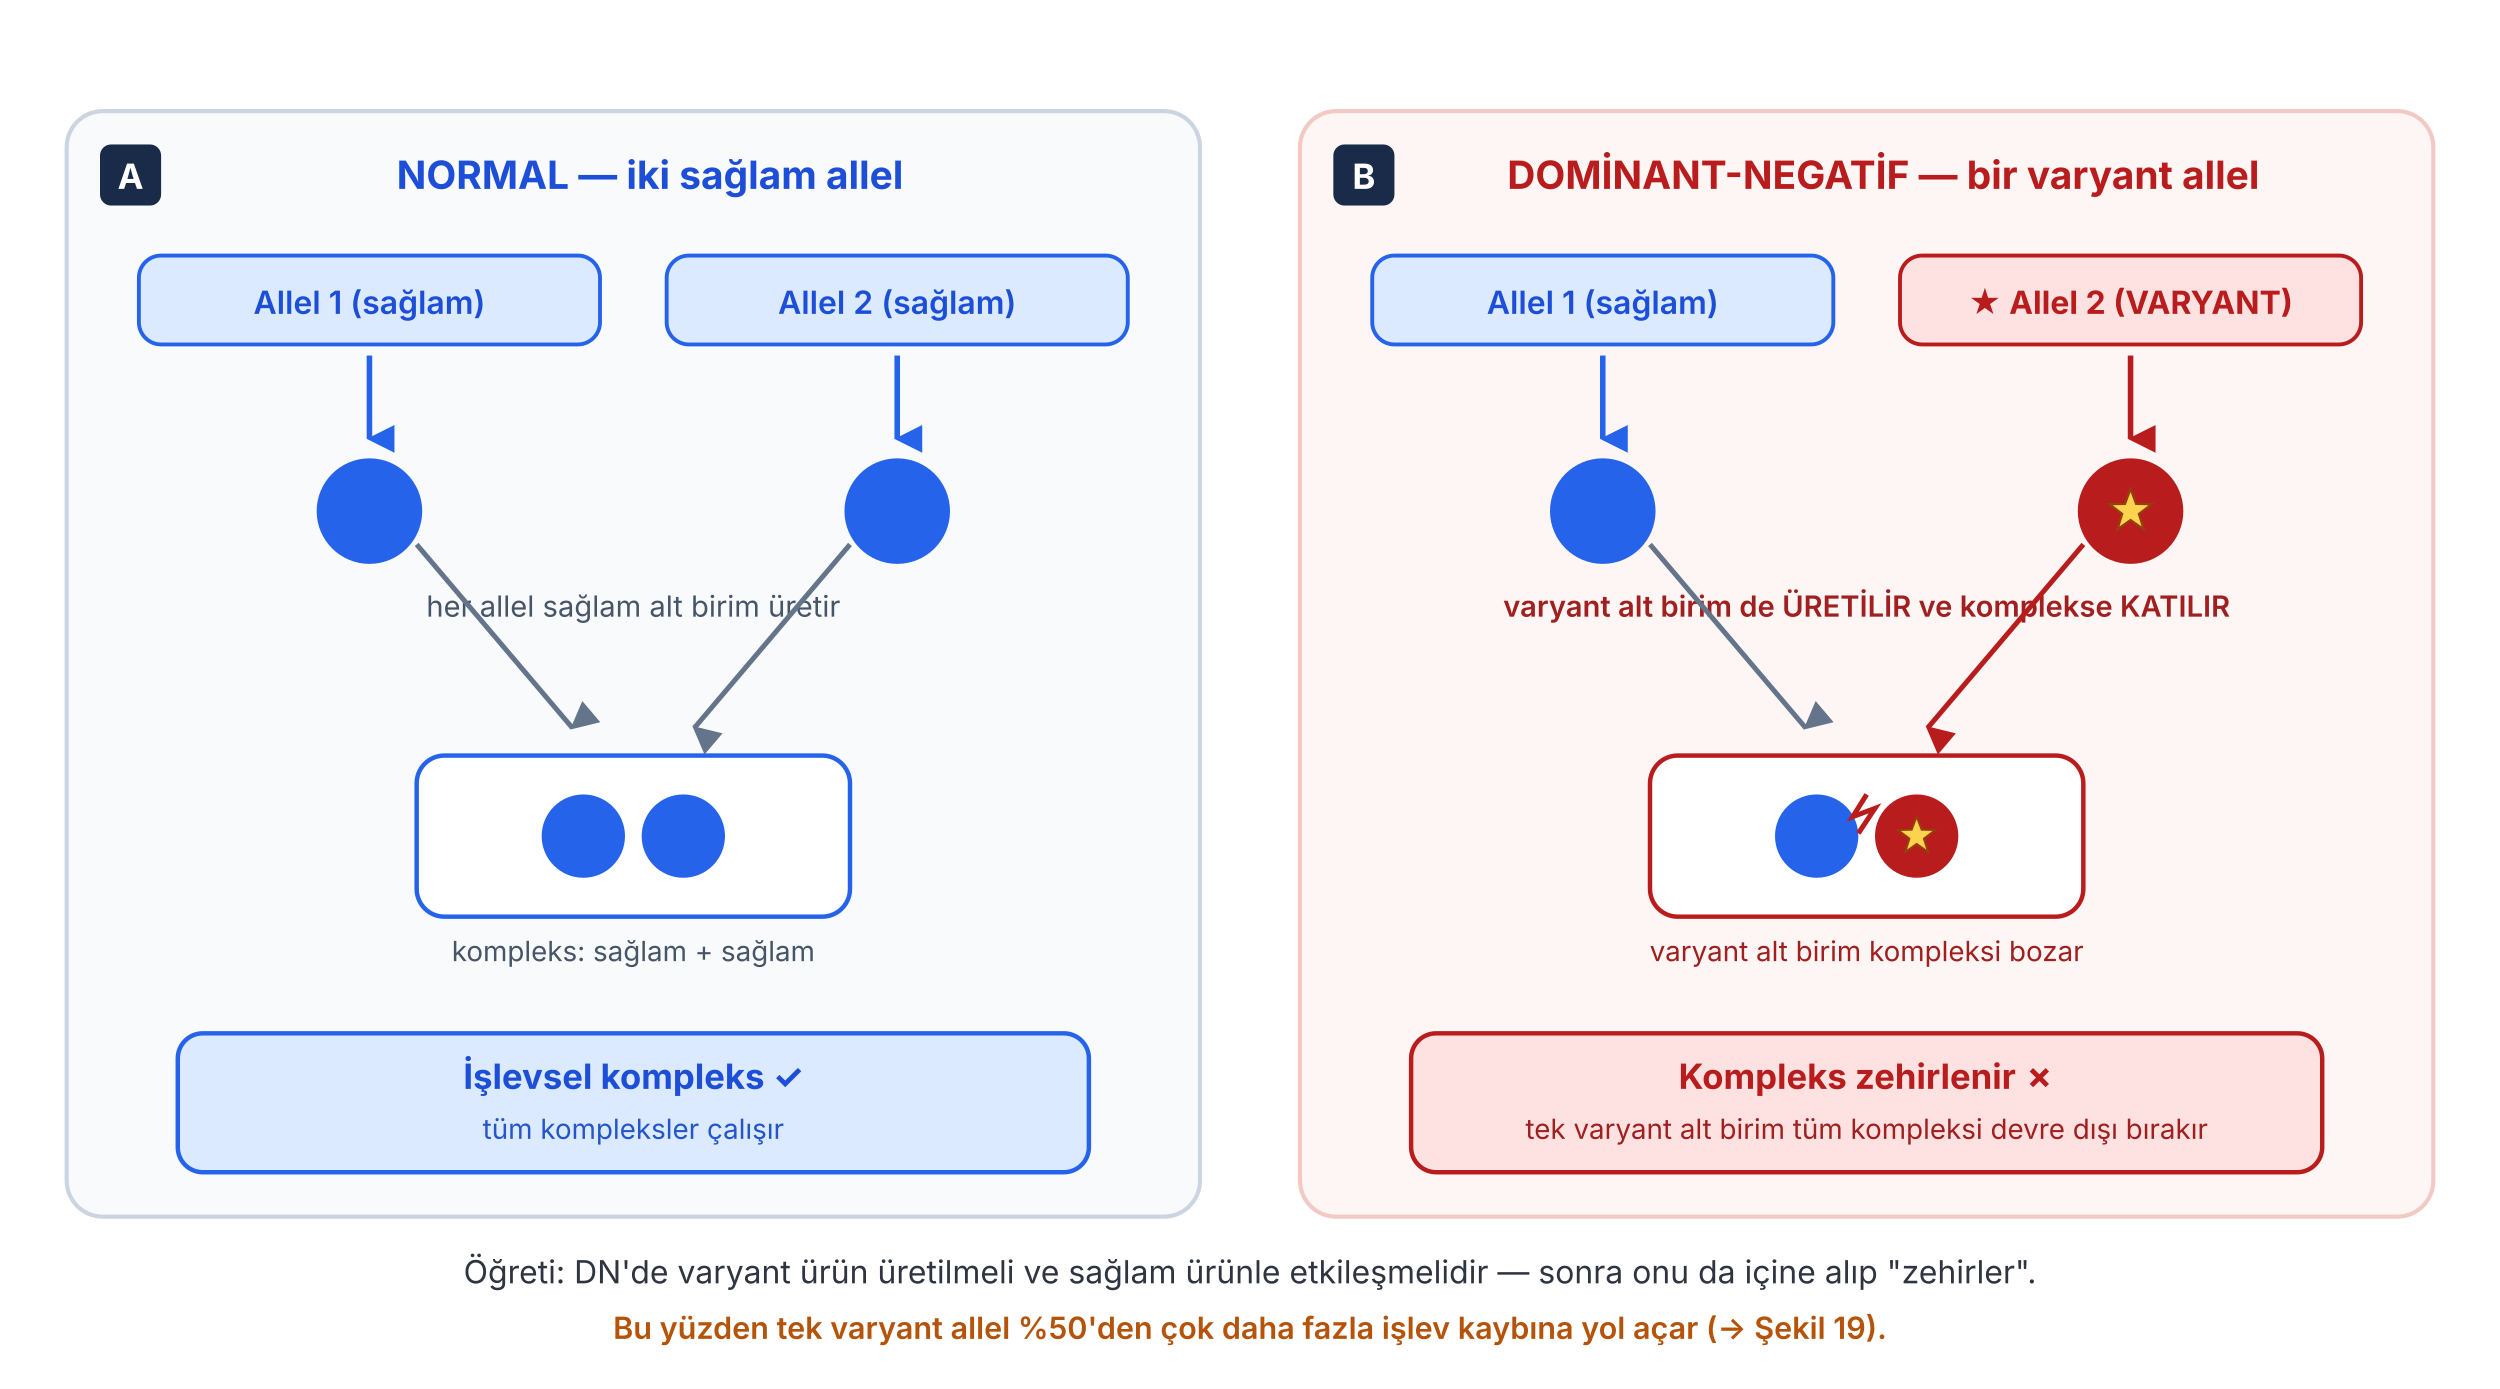
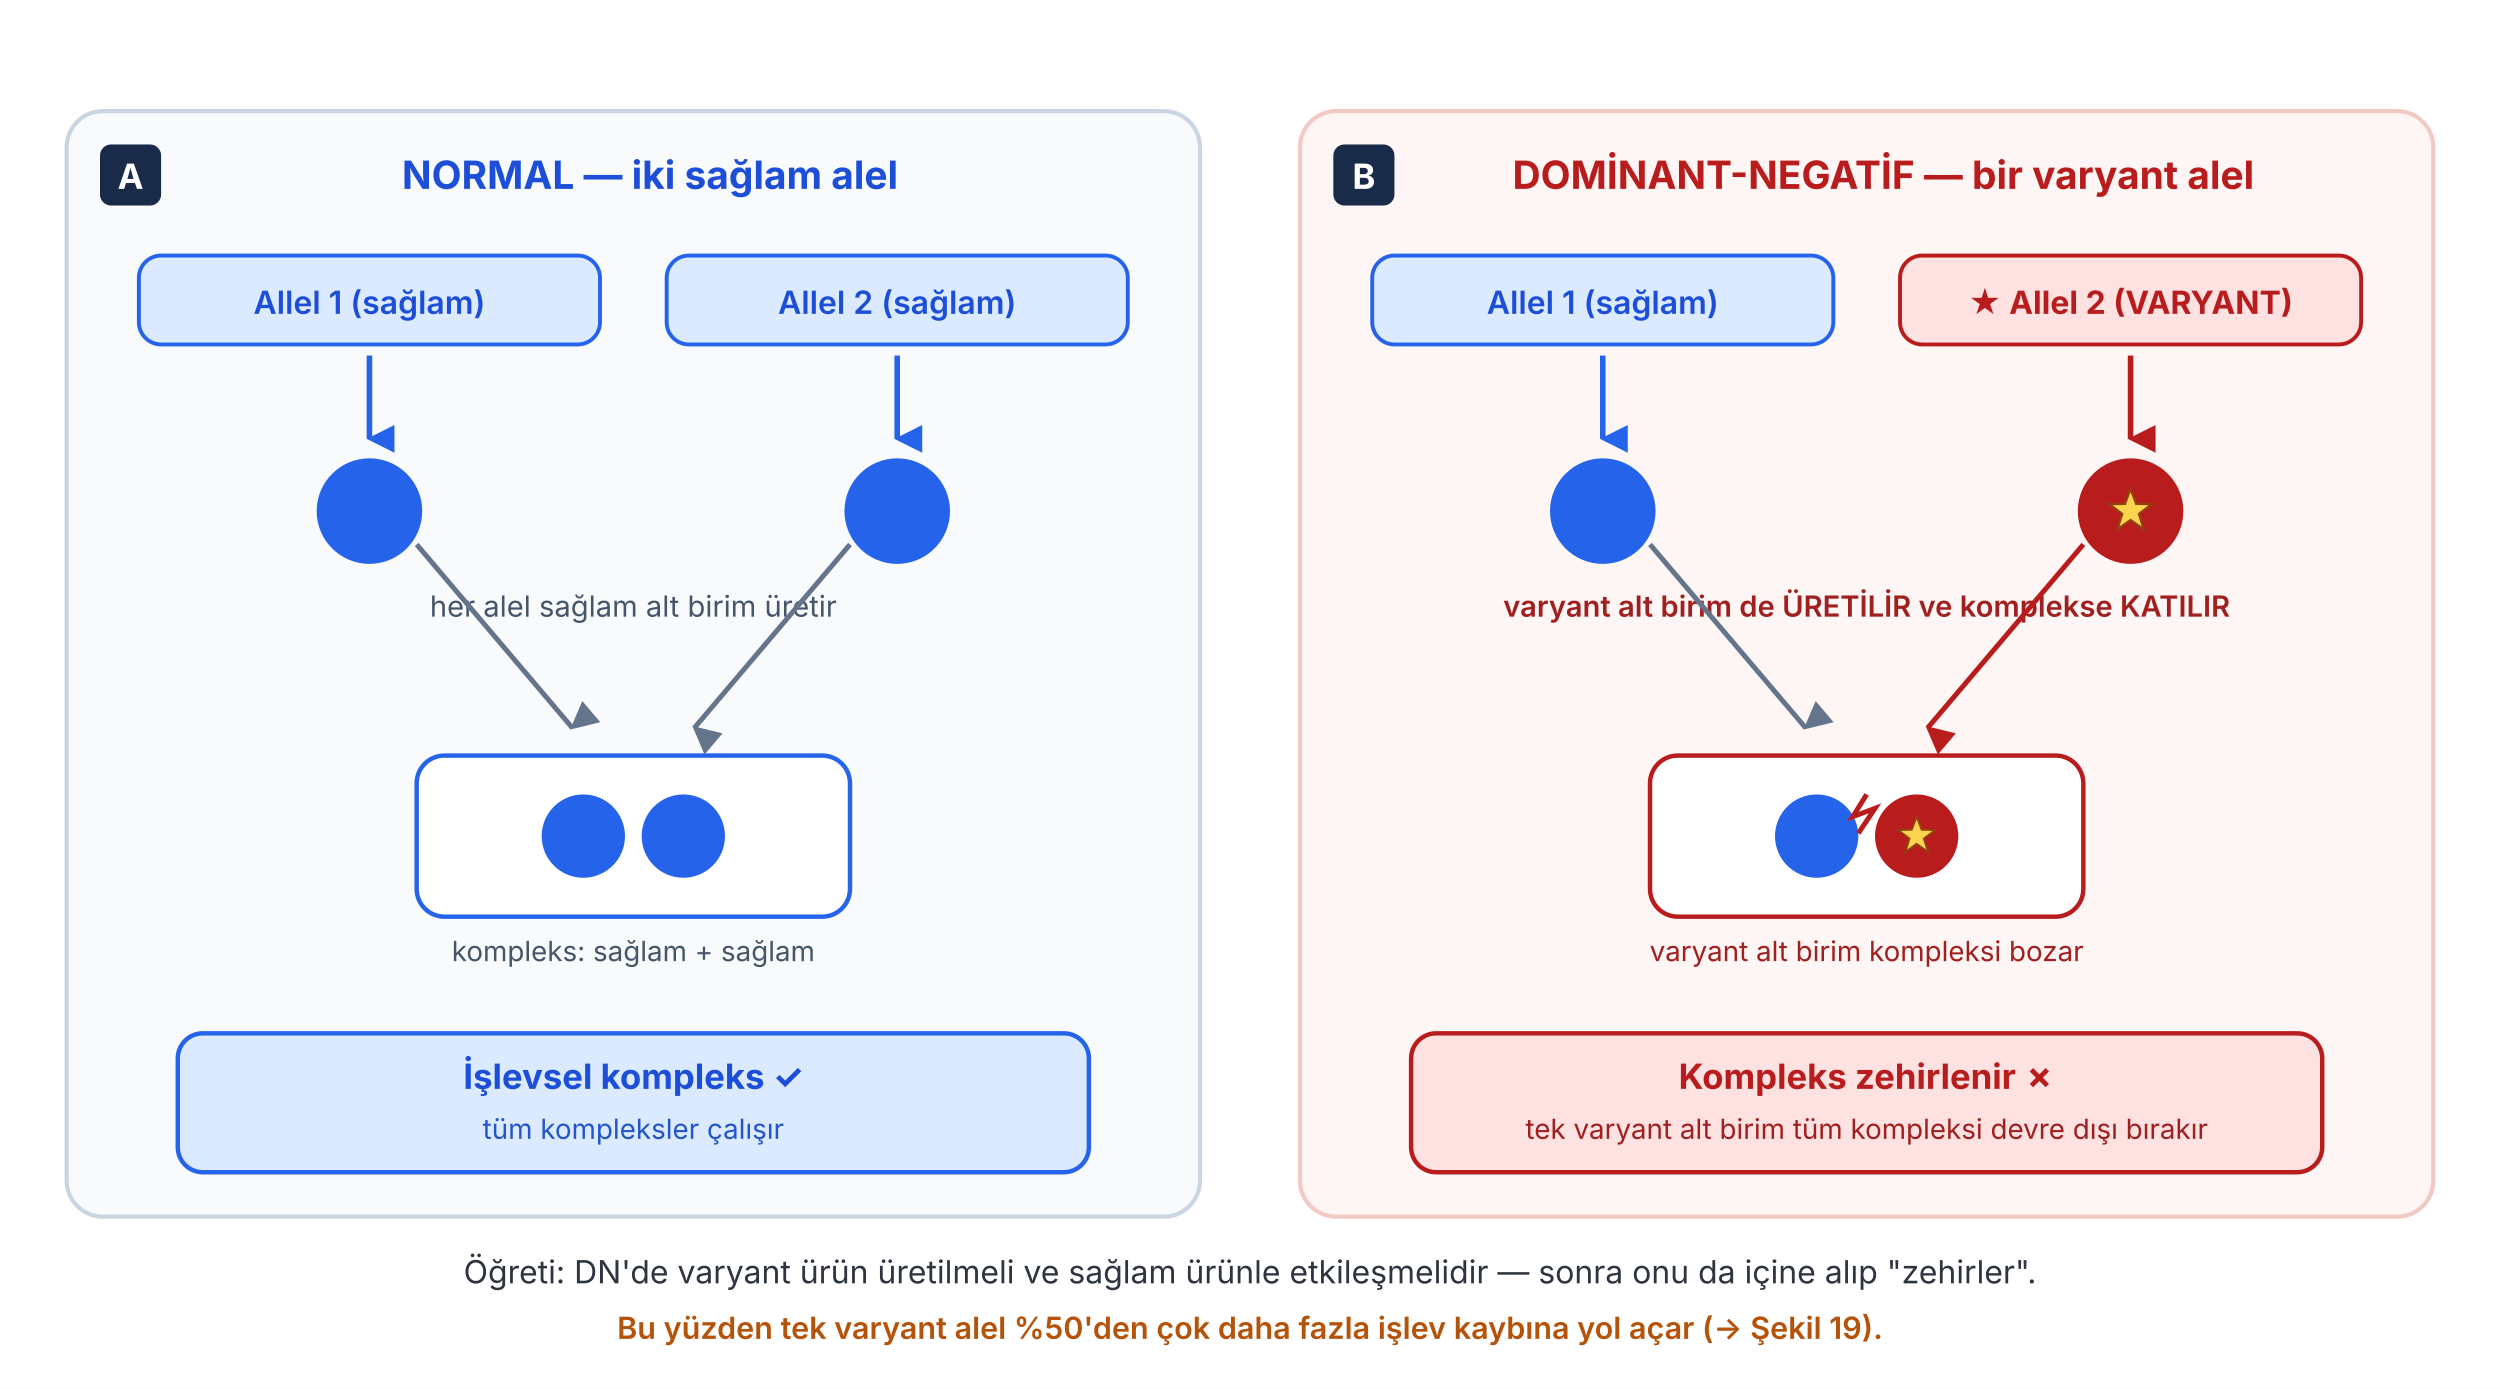
<svg xmlns="http://www.w3.org/2000/svg" viewBox="0 0 900 500" font-family="Inter, 'Source Sans 3', 'Helvetica Neue', Arial, sans-serif">
  <defs>
    <filter id="soft18" x="-30%" y="-30%" width="160%" height="160%">
      <feDropShadow dx="0" dy="1.5" stdDeviation="2" flood-color="#1A2B4A" flood-opacity="0.10" />
    </filter>
    <marker markerUnits="userSpaceOnUse" id="aB18" markerWidth="12" markerHeight="12" refX="5" refY="9" orient="auto">
      <path d="M0,0 L10,0 L5,10 Z" fill="#2563EB" />
    </marker>
    <marker markerUnits="userSpaceOnUse" id="aR18" markerWidth="12" markerHeight="12" refX="5" refY="9" orient="auto">
      <path d="M0,0 L10,0 L5,10 Z" fill="#B91C1C" />
    </marker>
    <marker markerUnits="userSpaceOnUse" id="aS18" markerWidth="12" markerHeight="12" refX="5" refY="9" orient="auto">
      <path d="M0,0 L10,0 L5,10 Z" fill="#64748B" />
    </marker>
  </defs>
  <rect x="0" y="0" width="900" height="500" fill="#ffffff" />
  <rect x="24" y="40" width="408" height="398" rx="13" fill="#F8FAFC" stroke="#CBD5E1" stroke-width="1.5" />
  <rect x="36" y="52" width="22" height="22" rx="4" fill="#1A2B4A" />
  <text x="47" y="68" text-anchor="middle" font-size="12.5" font-weight="700" fill="#ffffff">A</text>
-   <text x="234" y="68" text-anchor="middle" font-size="14" font-weight="700" fill="#1D4ED8">NORMAL — iki sağlam allel</text>
+   <text x="234" y="68" text-anchor="middle" font-size="14" font-weight="700" fill="#1D4ED8">NORMAL — iki sağlam alel</text>
  <rect x="50" y="92" width="166" height="32" rx="8" fill="#DBEAFE" stroke="#2563EB" stroke-width="1.4" />
  <text x="133" y="113" text-anchor="middle" font-size="11.5" font-weight="600" fill="#1D4ED8">Allel 1 (sağlam)</text>
  <rect x="240" y="92" width="166" height="32" rx="8" fill="#DBEAFE" stroke="#2563EB" stroke-width="1.4" />
  <text x="323" y="113" text-anchor="middle" font-size="11.5" font-weight="600" fill="#1D4ED8">Allel 2 (sağlam)</text>
  <line x1="133" y1="128" x2="133" y2="158" stroke="#2563EB" stroke-width="2" marker-end="url(#aB18)" />
  <line x1="323" y1="128" x2="323" y2="158" stroke="#2563EB" stroke-width="2" marker-end="url(#aB18)" />
  <circle cx="133" cy="184" r="19" fill="#2563EB" />
  <circle cx="323" cy="184" r="19" fill="#2563EB" />
-   <text x="228" y="222" text-anchor="middle" font-size="10.5" fill="#475569">her allel sağlam alt birim üretir</text>
+   <text x="228" y="222" text-anchor="middle" font-size="10.5" fill="#475569">her alel sağlam alt birim üretir</text>
  <line x1="150" y1="196" x2="206" y2="262" stroke="#64748B" stroke-width="1.8" marker-end="url(#aS18)" />
  <line x1="306" y1="196" x2="250" y2="262" stroke="#64748B" stroke-width="1.8" marker-end="url(#aS18)" />
  <rect x="150" y="272" width="156" height="58" rx="10" fill="#ffffff" stroke="#2563EB" stroke-width="1.6" />
  <circle cx="210" cy="301" r="15" fill="#2563EB" />
  <circle cx="246" cy="301" r="15" fill="#2563EB" />
  <text x="228" y="346" text-anchor="middle" font-size="10" fill="#475569">kompleks: sağlam + sağlam</text>
  <rect x="64" y="372" width="328" height="50" rx="9" fill="#DBEAFE" stroke="#2563EB" stroke-width="1.6" />
  <text x="228" y="392" text-anchor="middle" font-size="12.5" font-weight="700" fill="#1D4ED8">İşlevsel kompleks ✓</text>
  <text x="228" y="410" text-anchor="middle" font-size="10" fill="#2456c9">tüm kompleksler çalışır</text>
  <rect x="468" y="40" width="408" height="398" rx="13" fill="#FEF6F5" stroke="#F2C9C4" stroke-width="1.5" />
  <rect x="480" y="52" width="22" height="22" rx="4" fill="#1A2B4A" />
  <text x="491" y="68" text-anchor="middle" font-size="12.5" font-weight="700" fill="#ffffff">B</text>
-   <text x="678" y="68" text-anchor="middle" font-size="14" font-weight="700" fill="#B91C1C">DOMİNANT-NEGATİF — bir varyant allel</text>
+   <text x="678" y="68" text-anchor="middle" font-size="14" font-weight="700" fill="#B91C1C">DOMİNANT-NEGATİF — bir varyant alel</text>
  <rect x="494" y="92" width="166" height="32" rx="8" fill="#DBEAFE" stroke="#2563EB" stroke-width="1.4" />
  <text x="577" y="113" text-anchor="middle" font-size="11.5" font-weight="600" fill="#1D4ED8">Allel 1 (sağlam)</text>
  <rect x="684" y="92" width="166" height="32" rx="8" fill="#FEE2E2" stroke="#B91C1C" stroke-width="1.4" />
  <text x="767" y="113" text-anchor="middle" font-size="11.5" font-weight="700" fill="#B91C1C">★ Allel 2 (VARYANT)</text>
  <line x1="577" y1="128" x2="577" y2="158" stroke="#2563EB" stroke-width="2" marker-end="url(#aB18)" />
  <line x1="767" y1="128" x2="767" y2="158" stroke="#B91C1C" stroke-width="2" marker-end="url(#aR18)" />
  <circle cx="577" cy="184" r="19" fill="#2563EB" />
  <circle cx="767" cy="184" r="19" fill="#B91C1C" />
  <g transform="translate(767,184)">
    <polygon points="0,-8 2,-2.6 7.6,-2.5 3,1 4.7,6.5 0,3.2 -4.7,6.5 -3,1 -7.6,-2.5 -2,-2.6" fill="#FCD34D" stroke="#92400E" stroke-width="0.8" />
  </g>
  <text x="672" y="222" text-anchor="middle" font-size="10.5" font-weight="600" fill="#a02020">varyant alt birim de ÜRETİLİR ve komplekse KATILIR</text>
  <line x1="594" y1="196" x2="650" y2="262" stroke="#64748B" stroke-width="1.8" marker-end="url(#aS18)" />
  <line x1="750" y1="196" x2="694" y2="262" stroke="#B91C1C" stroke-width="1.8" marker-end="url(#aR18)" />
  <rect x="594" y="272" width="156" height="58" rx="10" fill="#ffffff" stroke="#B91C1C" stroke-width="1.6" />
  <circle cx="654" cy="301" r="15" fill="#2563EB" />
  <circle cx="690" cy="301" r="15" fill="#B91C1C" />
  <g transform="translate(690,301)">
    <polygon points="0,-7 1.8,-2.3 6.7,-2.2 2.6,0.9 4.1,5.7 0,2.8 -4.1,5.7 -2.6,0.9 -6.7,-2.2 -1.8,-2.3" fill="#FCD34D" stroke="#92400E" stroke-width="0.7" />
  </g>
  <path d="M672,286 l-5,8 l8,-3 l-6,9" fill="none" stroke="#B91C1C" stroke-width="1.8" />
  <text x="672" y="346" text-anchor="middle" font-size="10" fill="#a02020">varyant alt birim kompleksi bozar</text>
  <rect x="508" y="372" width="328" height="50" rx="9" fill="#FEE2E2" stroke="#B91C1C" stroke-width="1.6" />
  <text x="672" y="392" text-anchor="middle" font-size="12.5" font-weight="700" fill="#B91C1C">Kompleks zehirlenir ✗</text>
  <text x="672" y="410" text-anchor="middle" font-size="10" fill="#a02020">tek varyant alt birim tüm kompleksi devre dışı bırakır</text>
  <text x="450" y="462" text-anchor="middle" font-size="11.5" fill="#2E3440">Öğreti: DN'de varyant ürün üretilmeli ve sağlam ürünle etkileşmelidir — sonra onu da içine alıp "zehirler".</text>
-   <text x="450" y="482" text-anchor="middle" font-size="11" font-weight="600" fill="#B45309">Bu yüzden tek varyant allel %50'den çok daha fazla işlev kaybına yol açar (→ Şekil 19).</text>
+   <text x="450" y="482" text-anchor="middle" font-size="11" font-weight="600" fill="#B45309">Bu yüzden tek varyant alel %50'den çok daha fazla işlev kaybına yol açar (→ Şekil 19).</text>
</svg>
